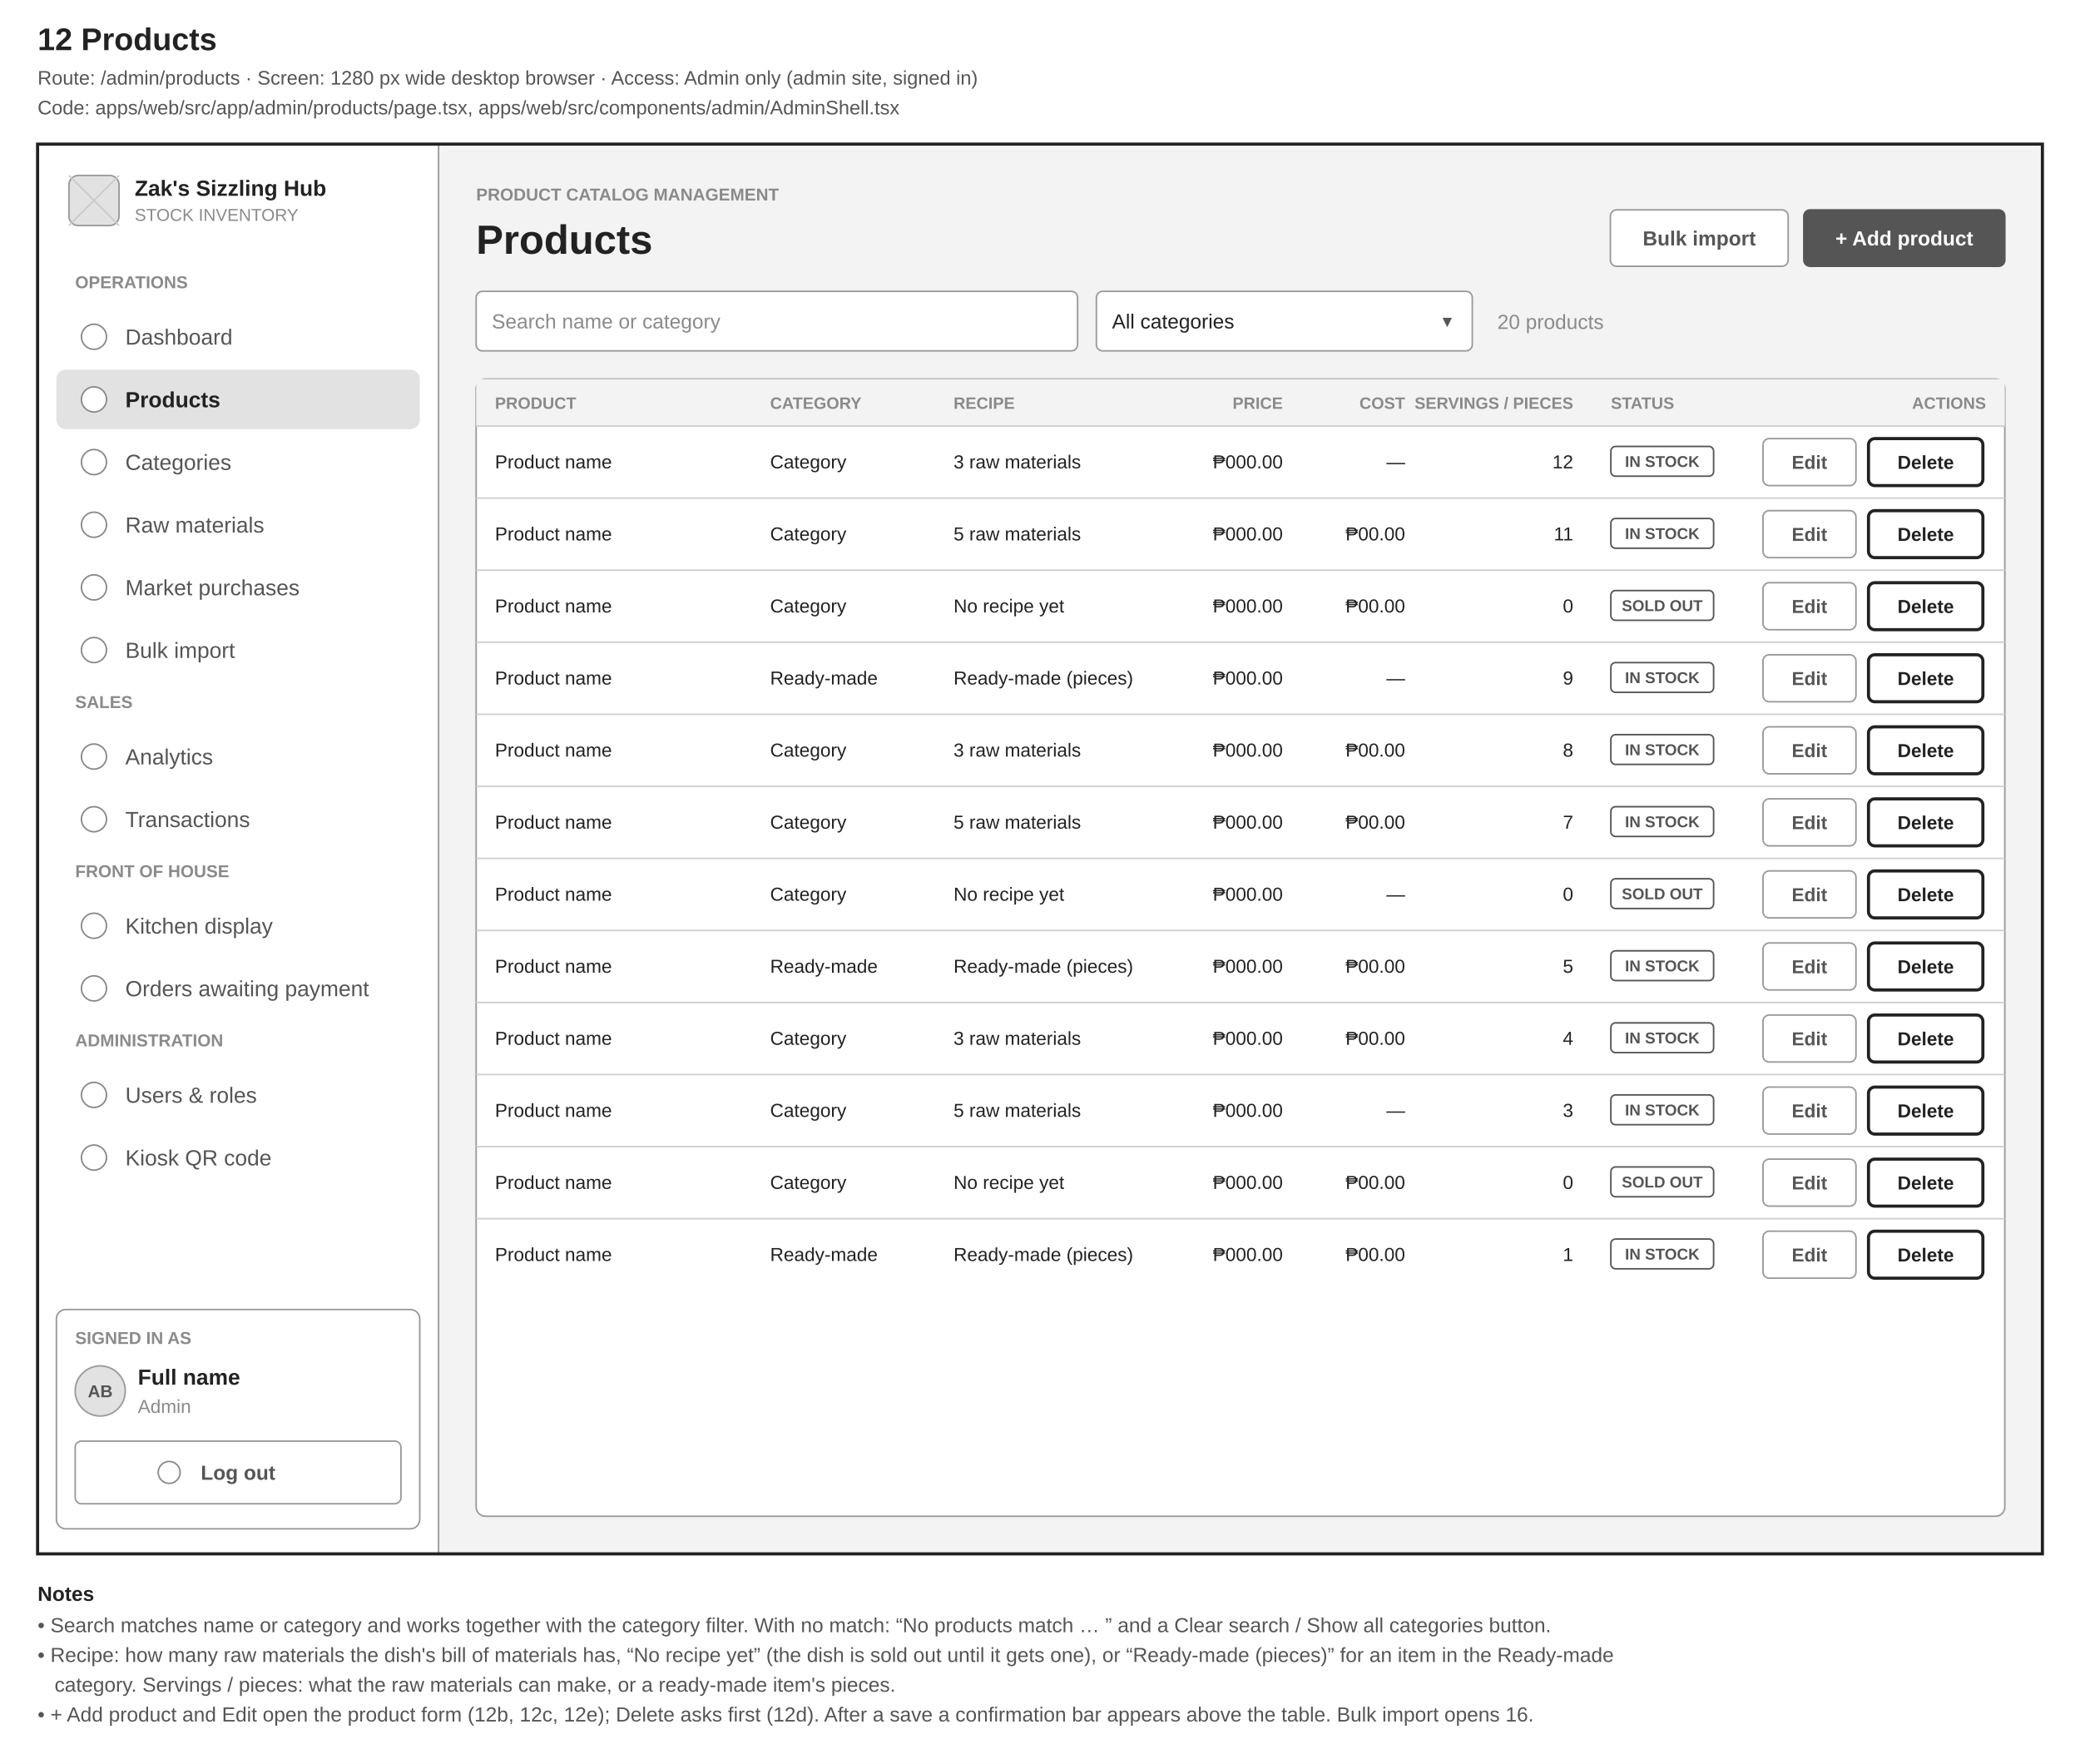
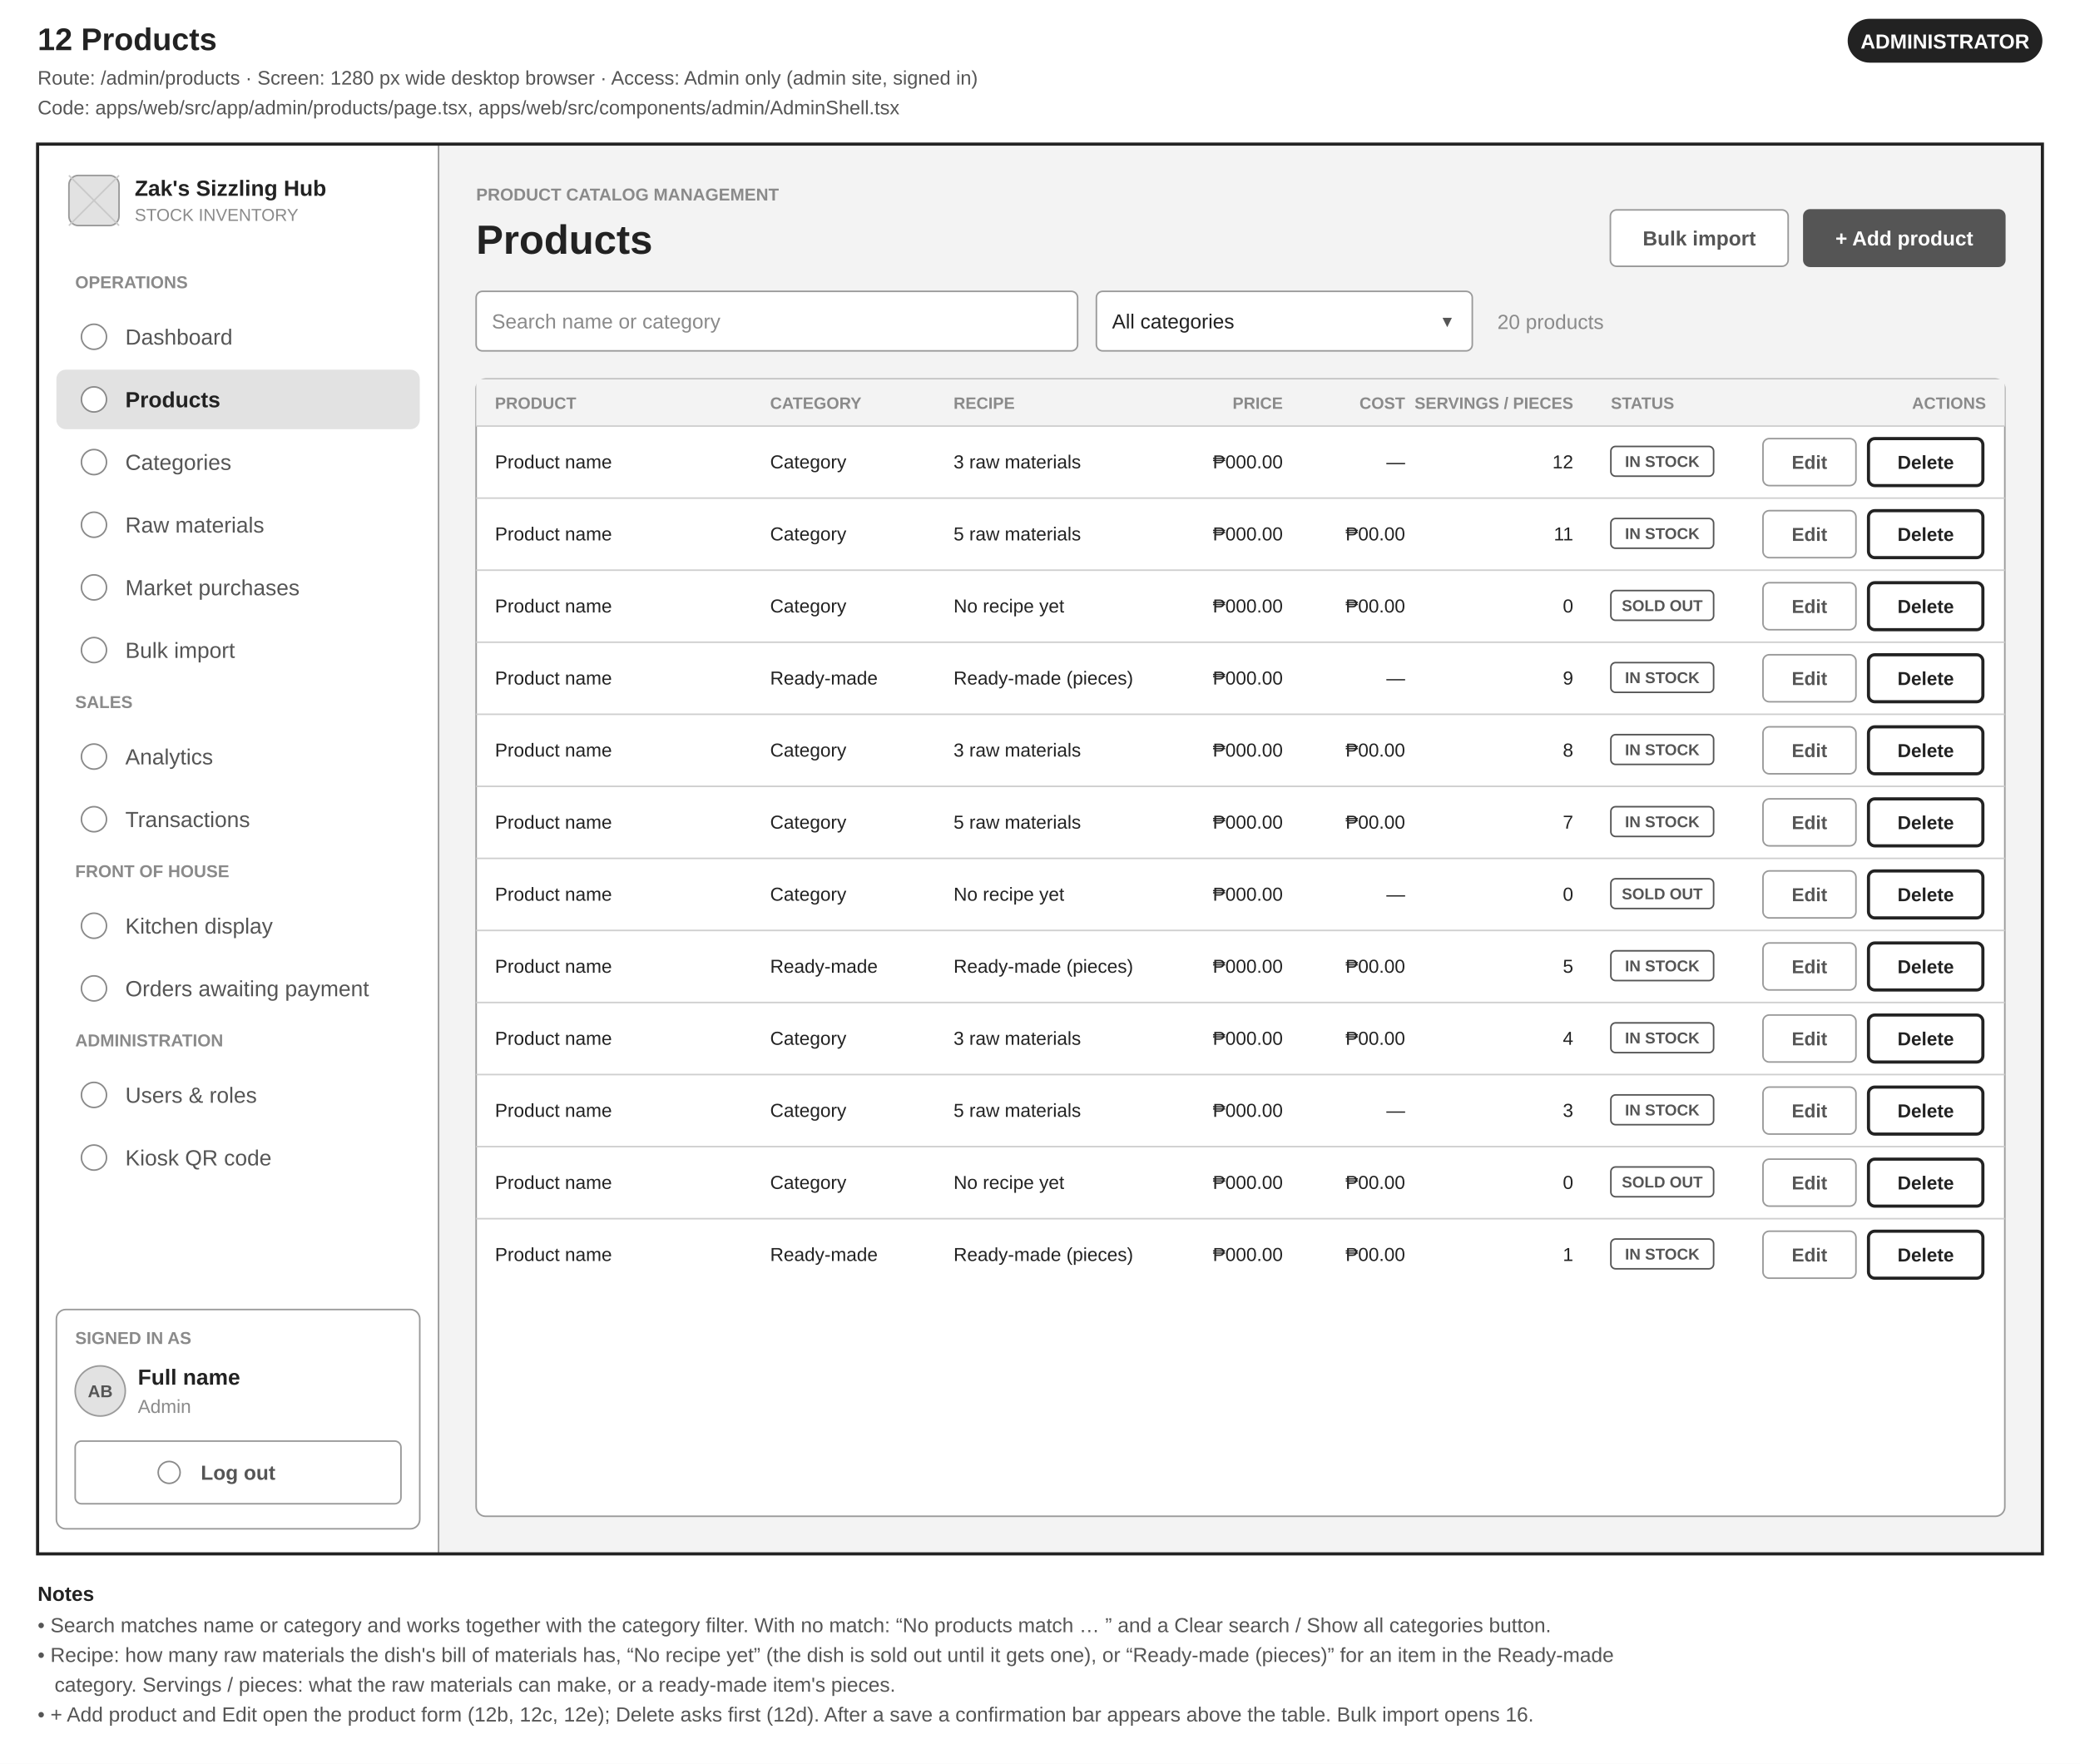
<svg xmlns="http://www.w3.org/2000/svg" width="1328" height="1126" viewBox="0 0 1328 1126">
  <rect x="0" y="0" width="1328" height="1126" fill="#ffffff" />
  <text x="24" y="32" font-family="Arial, Helvetica, sans-serif" font-size="20" font-weight="700" fill="#222222">12  Products</text>
  <text x="24" y="54" font-family="Arial, Helvetica, sans-serif" font-size="12.5" fill="#555555">Route: /admin/products   ·   Screen: 1280 px wide desktop browser   ·   Access: Admin only (admin site, signed in)</text>
  <text x="24" y="73" font-family="Arial, Helvetica, sans-serif" font-size="12.5" fill="#555555">Code: apps/web/src/app/admin/products/page.tsx, apps/web/src/components/admin/AdminShell.tsx</text>
+   <rect x="1179.67" y="12" width="124.33" height="28" rx="14" fill="#222222" />
+   <text x="1241.835" y="31" font-family="Arial, Helvetica, sans-serif" font-size="13" font-weight="700" fill="#ffffff" text-anchor="middle">ADMINISTRATOR</text>
  <text x="24" y="1022" font-family="Arial, Helvetica, sans-serif" font-size="13" font-weight="700" fill="#222222">Notes</text>
  <text x="24" y="1042" font-family="Arial, Helvetica, sans-serif" font-size="13" fill="#555555" xml:space="preserve">• Search matches name or category and works together with the category filter. With no match: “No products match … ” and a Clear search / Show all categories button.</text>
  <text x="24" y="1061" font-family="Arial, Helvetica, sans-serif" font-size="13" fill="#555555" xml:space="preserve">• Recipe: how many raw materials the dish's bill of materials has, “No recipe yet” (the dish is sold out until it gets one), or “Ready-made (pieces)” for an item in the Ready-made</text>
  <text x="24" y="1080" font-family="Arial, Helvetica, sans-serif" font-size="13" fill="#555555" xml:space="preserve">   category. Servings / pieces: what the raw materials can make, or a ready-made item's pieces.</text>
  <text x="24" y="1099" font-family="Arial, Helvetica, sans-serif" font-size="13" fill="#555555" xml:space="preserve">• + Add product and Edit open the product form (12b, 12c, 12e); Delete asks first (12d). After a save a confirmation bar appears above the table. Bulk import opens 16.</text>
  <g transform="translate(24,92)">
    <clipPath id="frame">
      <rect x="0" y="0" width="1280" height="900" />
    </clipPath>
    <g clip-path="url(#frame)">
      <rect x="0" y="0" width="1280" height="900" fill="#ffffff" />
      <rect x="0" y="0" width="1280" height="900" rx="0" fill="#f3f3f3" stroke="none" />
      <rect x="0" y="0" width="256" height="900" rx="0" fill="#ffffff" stroke="none" />
      <line x1="256" y1="0" x2="256" y2="900" stroke="#9a9a9a" stroke-width="1" />
      <rect x="20" y="20" width="32" height="32" rx="6" fill="#e2e2e2" stroke="#9a9a9a" stroke-width="1" />
      <line x1="20" y1="20" x2="52" y2="52" stroke="#c9c9c9" stroke-width="1" />
      <line x1="52" y1="20" x2="20" y2="52" stroke="#c9c9c9" stroke-width="1" />
      <text x="62" y="33" font-family="Arial, Helvetica, sans-serif" font-size="14" font-weight="700" text-anchor="start" fill="#222222">Zak's Sizzling Hub</text>
      <text x="62" y="49" font-family="Arial, Helvetica, sans-serif" font-size="11" font-weight="400" text-anchor="start" fill="#8a8a8a">STOCK INVENTORY</text>
      <text x="24" y="92" font-family="Arial, Helvetica, sans-serif" font-size="11" font-weight="700" text-anchor="start" fill="#8a8a8a">OPERATIONS</text>
      <circle cx="36" cy="123" r="8" fill="#ffffff" stroke="#8a8a8a" stroke-width="1" />
      <text x="56" y="128" font-family="Arial, Helvetica, sans-serif" font-size="14" font-weight="400" text-anchor="start" fill="#555555">Dashboard</text>
      <rect x="12" y="144" width="232" height="38" rx="6" fill="#e2e2e2" stroke="none" />
      <circle cx="36" cy="163" r="8" fill="#ffffff" stroke="#8a8a8a" stroke-width="1" />
      <text x="56" y="168" font-family="Arial, Helvetica, sans-serif" font-size="14" font-weight="700" text-anchor="start" fill="#222222">Products</text>
      <circle cx="36" cy="203" r="8" fill="#ffffff" stroke="#8a8a8a" stroke-width="1" />
      <text x="56" y="208" font-family="Arial, Helvetica, sans-serif" font-size="14" font-weight="400" text-anchor="start" fill="#555555">Categories</text>
      <circle cx="36" cy="243" r="8" fill="#ffffff" stroke="#8a8a8a" stroke-width="1" />
      <text x="56" y="248" font-family="Arial, Helvetica, sans-serif" font-size="14" font-weight="400" text-anchor="start" fill="#555555">Raw materials</text>
      <circle cx="36" cy="283" r="8" fill="#ffffff" stroke="#8a8a8a" stroke-width="1" />
      <text x="56" y="288" font-family="Arial, Helvetica, sans-serif" font-size="14" font-weight="400" text-anchor="start" fill="#555555">Market purchases</text>
      <circle cx="36" cy="323" r="8" fill="#ffffff" stroke="#8a8a8a" stroke-width="1" />
      <text x="56" y="328" font-family="Arial, Helvetica, sans-serif" font-size="14" font-weight="400" text-anchor="start" fill="#555555">Bulk import</text>
      <text x="24" y="360" font-family="Arial, Helvetica, sans-serif" font-size="11" font-weight="700" text-anchor="start" fill="#8a8a8a">SALES</text>
      <circle cx="36" cy="391" r="8" fill="#ffffff" stroke="#8a8a8a" stroke-width="1" />
      <text x="56" y="396" font-family="Arial, Helvetica, sans-serif" font-size="14" font-weight="400" text-anchor="start" fill="#555555">Analytics</text>
      <circle cx="36" cy="431" r="8" fill="#ffffff" stroke="#8a8a8a" stroke-width="1" />
      <text x="56" y="436" font-family="Arial, Helvetica, sans-serif" font-size="14" font-weight="400" text-anchor="start" fill="#555555">Transactions</text>
      <text x="24" y="468" font-family="Arial, Helvetica, sans-serif" font-size="11" font-weight="700" text-anchor="start" fill="#8a8a8a">FRONT OF HOUSE</text>
      <circle cx="36" cy="499" r="8" fill="#ffffff" stroke="#8a8a8a" stroke-width="1" />
      <text x="56" y="504" font-family="Arial, Helvetica, sans-serif" font-size="14" font-weight="400" text-anchor="start" fill="#555555">Kitchen display</text>
      <circle cx="36" cy="539" r="8" fill="#ffffff" stroke="#8a8a8a" stroke-width="1" />
      <text x="56" y="544" font-family="Arial, Helvetica, sans-serif" font-size="14" font-weight="400" text-anchor="start" fill="#555555">Orders awaiting payment</text>
      <text x="24" y="576" font-family="Arial, Helvetica, sans-serif" font-size="11" font-weight="700" text-anchor="start" fill="#8a8a8a">ADMINISTRATION</text>
      <circle cx="36" cy="607" r="8" fill="#ffffff" stroke="#8a8a8a" stroke-width="1" />
      <text x="56" y="612" font-family="Arial, Helvetica, sans-serif" font-size="14" font-weight="400" text-anchor="start" fill="#555555">Users &amp; roles</text>
      <circle cx="36" cy="647" r="8" fill="#ffffff" stroke="#8a8a8a" stroke-width="1" />
      <text x="56" y="652" font-family="Arial, Helvetica, sans-serif" font-size="14" font-weight="400" text-anchor="start" fill="#555555">Kiosk QR code</text>
      <rect x="12" y="744" width="232" height="140" rx="6" fill="#ffffff" stroke="#9a9a9a" stroke-width="1" />
      <text x="24" y="766" font-family="Arial, Helvetica, sans-serif" font-size="11" font-weight="700" text-anchor="start" fill="#8a8a8a">SIGNED IN AS</text>
      <circle cx="40" cy="796" r="16" fill="#e2e2e2" stroke="#9a9a9a" stroke-width="1" />
      <text x="40" y="800" font-family="Arial, Helvetica, sans-serif" font-size="11" font-weight="700" text-anchor="middle" fill="#555555">AB</text>
      <text x="64" y="792" font-family="Arial, Helvetica, sans-serif" font-size="14" font-weight="700" text-anchor="start" fill="#222222">Full name</text>
      <text x="64" y="810" font-family="Arial, Helvetica, sans-serif" font-size="12" font-weight="400" text-anchor="start" fill="#8a8a8a">Admin</text>
      <rect x="24" y="828" width="208" height="40" rx="4" fill="#ffffff" stroke="#9a9a9a" stroke-width="1" />
      <text x="128.0" y="852.68" font-family="Arial, Helvetica, sans-serif" font-size="13" font-weight="700" text-anchor="middle" fill="#555555">Log out</text>
      <circle cx="84" cy="848" r="7" fill="#ffffff" stroke="#8a8a8a" stroke-width="1" />
      <text x="280" y="36" font-family="Arial, Helvetica, sans-serif" font-size="11" font-weight="700" text-anchor="start" fill="#8a8a8a">PRODUCT CATALOG MANAGEMENT</text>
      <text x="280" y="70" font-family="Arial, Helvetica, sans-serif" font-size="26" font-weight="700" text-anchor="start" fill="#222222">Products</text>
      <rect x="1127.67" y="42" width="128.33" height="36" rx="4" fill="#555555" stroke="#555555" stroke-width="1" />
      <text x="1191.835" y="64.68" font-family="Arial, Helvetica, sans-serif" font-size="13" font-weight="700" text-anchor="middle" fill="#ffffff">+ Add product</text>
      <rect x="1004.16" y="42" width="113.51" height="36" rx="4" fill="#ffffff" stroke="#9a9a9a" stroke-width="1" />
      <text x="1060.915" y="64.68" font-family="Arial, Helvetica, sans-serif" font-size="13" font-weight="700" text-anchor="middle" fill="#555555">Bulk import</text>
      <rect x="280" y="94" width="384" height="38" rx="4" fill="#ffffff" stroke="#9a9a9a" stroke-width="1" />
      <text x="290" y="117.68" font-family="Arial, Helvetica, sans-serif" font-size="13" font-weight="400" text-anchor="start" fill="#8a8a8a">Search name or category</text>
      <rect x="676" y="94" width="240" height="38" rx="4" fill="#ffffff" stroke="#9a9a9a" stroke-width="1" />
      <text x="686" y="117.68" font-family="Arial, Helvetica, sans-serif" font-size="13" font-weight="400" text-anchor="start" fill="#222222">All categories</text>
      <text x="900" y="117.0" font-family="Arial, Helvetica, sans-serif" font-size="12" font-weight="400" text-anchor="middle" fill="#555555">▾</text>
      <text x="932" y="118" font-family="Arial, Helvetica, sans-serif" font-size="13" font-weight="400" text-anchor="start" fill="#8a8a8a">20 products</text>
      <rect x="280" y="150" width="976" height="726" rx="6" fill="#ffffff" stroke="#9a9a9a" stroke-width="1" />
      <rect x="280" y="150" width="976" height="30" rx="0" fill="#f3f3f3" stroke="none" stroke-width="1" />
      <text x="292" y="169.0" font-family="Arial, Helvetica, sans-serif" font-size="10.5" font-weight="700" text-anchor="start" fill="#8a8a8a">PRODUCT</text>
      <text x="467.68" y="169.0" font-family="Arial, Helvetica, sans-serif" font-size="10.5" font-weight="700" text-anchor="start" fill="#8a8a8a">CATEGORY</text>
      <text x="584.8" y="169.0" font-family="Arial, Helvetica, sans-serif" font-size="10.5" font-weight="700" text-anchor="start" fill="#8a8a8a">RECIPE</text>
      <text x="795.04" y="169.0" font-family="Arial, Helvetica, sans-serif" font-size="10.5" font-weight="700" text-anchor="end" fill="#8a8a8a">PRICE</text>
      <text x="873.12" y="169.0" font-family="Arial, Helvetica, sans-serif" font-size="10.5" font-weight="700" text-anchor="end" fill="#8a8a8a">COST</text>
      <text x="980.48" y="169.0" font-family="Arial, Helvetica, sans-serif" font-size="10.5" font-weight="700" text-anchor="end" fill="#8a8a8a">SERVINGS / PIECES</text>
      <text x="1004.48" y="169.0" font-family="Arial, Helvetica, sans-serif" font-size="10.5" font-weight="700" text-anchor="start" fill="#8a8a8a">STATUS</text>
      <text x="1244.0" y="169.0" font-family="Arial, Helvetica, sans-serif" font-size="10.5" font-weight="700" text-anchor="end" fill="#8a8a8a">ACTIONS</text>
      <line x1="280" y1="180" x2="1256" y2="180" stroke="#cfcfcf" stroke-width="1" />
      <text x="292" y="207.0" font-family="Arial, Helvetica, sans-serif" font-size="12" font-weight="400" text-anchor="start" fill="#222222">Product name</text>
      <text x="467.68" y="207.0" font-family="Arial, Helvetica, sans-serif" font-size="12" font-weight="400" text-anchor="start" fill="#222222">Category</text>
      <text x="584.8" y="207.0" font-family="Arial, Helvetica, sans-serif" font-size="12" font-weight="400" text-anchor="start" fill="#222222">3 raw materials</text>
      <text x="795.04" y="207.0" font-family="Arial, Helvetica, sans-serif" font-size="12" font-weight="400" text-anchor="end" fill="#222222">₱000.00</text>
      <text x="873.12" y="207.0" font-family="Arial, Helvetica, sans-serif" font-size="12" font-weight="400" text-anchor="end" fill="#222222">—</text>
      <text x="980.48" y="207.0" font-family="Arial, Helvetica, sans-serif" font-size="12" font-weight="400" text-anchor="end" fill="#222222">12</text>
      <rect x="1004.48" y="193.0" width="65.6" height="19" rx="3" fill="#ffffff" stroke="#555555" stroke-width="1" />
      <text x="1037.28" y="206.1" font-family="Arial, Helvetica, sans-serif" font-size="10" font-weight="700" text-anchor="middle" fill="#555555">IN STOCK</text>
      <rect x="1168.96" y="188.0" width="73.04" height="30" rx="4" fill="#ffffff" stroke="#222222" stroke-width="2" />
      <text x="1205.48" y="207.32" font-family="Arial, Helvetica, sans-serif" font-size="12" font-weight="700" text-anchor="middle" fill="#222222">Delete</text>
      <rect x="1101.6" y="188.0" width="59.36" height="30" rx="4" fill="#ffffff" stroke="#9a9a9a" stroke-width="1" />
      <text x="1131.28" y="207.32" font-family="Arial, Helvetica, sans-serif" font-size="12" font-weight="700" text-anchor="middle" fill="#555555">Edit</text>
      <line x1="280" y1="226" x2="1256" y2="226" stroke="#cfcfcf" stroke-width="1" />
      <text x="292" y="253.0" font-family="Arial, Helvetica, sans-serif" font-size="12" font-weight="400" text-anchor="start" fill="#222222">Product name</text>
      <text x="467.68" y="253.0" font-family="Arial, Helvetica, sans-serif" font-size="12" font-weight="400" text-anchor="start" fill="#222222">Category</text>
      <text x="584.8" y="253.0" font-family="Arial, Helvetica, sans-serif" font-size="12" font-weight="400" text-anchor="start" fill="#222222">5 raw materials</text>
      <text x="795.04" y="253.0" font-family="Arial, Helvetica, sans-serif" font-size="12" font-weight="400" text-anchor="end" fill="#222222">₱000.00</text>
      <text x="873.12" y="253.0" font-family="Arial, Helvetica, sans-serif" font-size="12" font-weight="400" text-anchor="end" fill="#222222">₱00.00</text>
      <text x="980.48" y="253.0" font-family="Arial, Helvetica, sans-serif" font-size="12" font-weight="400" text-anchor="end" fill="#222222">11</text>
      <rect x="1004.48" y="239.0" width="65.6" height="19" rx="3" fill="#ffffff" stroke="#555555" stroke-width="1" />
      <text x="1037.28" y="252.1" font-family="Arial, Helvetica, sans-serif" font-size="10" font-weight="700" text-anchor="middle" fill="#555555">IN STOCK</text>
      <rect x="1168.96" y="234.0" width="73.04" height="30" rx="4" fill="#ffffff" stroke="#222222" stroke-width="2" />
      <text x="1205.48" y="253.32" font-family="Arial, Helvetica, sans-serif" font-size="12" font-weight="700" text-anchor="middle" fill="#222222">Delete</text>
      <rect x="1101.6" y="234.0" width="59.36" height="30" rx="4" fill="#ffffff" stroke="#9a9a9a" stroke-width="1" />
      <text x="1131.28" y="253.32" font-family="Arial, Helvetica, sans-serif" font-size="12" font-weight="700" text-anchor="middle" fill="#555555">Edit</text>
      <line x1="280" y1="272" x2="1256" y2="272" stroke="#cfcfcf" stroke-width="1" />
      <text x="292" y="299.0" font-family="Arial, Helvetica, sans-serif" font-size="12" font-weight="400" text-anchor="start" fill="#222222">Product name</text>
      <text x="467.68" y="299.0" font-family="Arial, Helvetica, sans-serif" font-size="12" font-weight="400" text-anchor="start" fill="#222222">Category</text>
      <text x="584.8" y="299.0" font-family="Arial, Helvetica, sans-serif" font-size="12" font-weight="400" text-anchor="start" fill="#222222">No recipe yet</text>
      <text x="795.04" y="299.0" font-family="Arial, Helvetica, sans-serif" font-size="12" font-weight="400" text-anchor="end" fill="#222222">₱000.00</text>
      <text x="873.12" y="299.0" font-family="Arial, Helvetica, sans-serif" font-size="12" font-weight="400" text-anchor="end" fill="#222222">₱00.00</text>
      <text x="980.48" y="299.0" font-family="Arial, Helvetica, sans-serif" font-size="12" font-weight="400" text-anchor="end" fill="#222222">0</text>
      <rect x="1004.48" y="285.0" width="65.6" height="19" rx="3" fill="#ffffff" stroke="#555555" stroke-width="1" />
      <text x="1037.28" y="298.1" font-family="Arial, Helvetica, sans-serif" font-size="10" font-weight="700" text-anchor="middle" fill="#555555">SOLD OUT</text>
      <rect x="1168.96" y="280.0" width="73.04" height="30" rx="4" fill="#ffffff" stroke="#222222" stroke-width="2" />
      <text x="1205.48" y="299.32" font-family="Arial, Helvetica, sans-serif" font-size="12" font-weight="700" text-anchor="middle" fill="#222222">Delete</text>
      <rect x="1101.6" y="280.0" width="59.36" height="30" rx="4" fill="#ffffff" stroke="#9a9a9a" stroke-width="1" />
      <text x="1131.28" y="299.32" font-family="Arial, Helvetica, sans-serif" font-size="12" font-weight="700" text-anchor="middle" fill="#555555">Edit</text>
      <line x1="280" y1="318" x2="1256" y2="318" stroke="#cfcfcf" stroke-width="1" />
      <text x="292" y="345.0" font-family="Arial, Helvetica, sans-serif" font-size="12" font-weight="400" text-anchor="start" fill="#222222">Product name</text>
      <text x="467.68" y="345.0" font-family="Arial, Helvetica, sans-serif" font-size="12" font-weight="400" text-anchor="start" fill="#222222">Ready-made</text>
      <text x="584.8" y="345.0" font-family="Arial, Helvetica, sans-serif" font-size="12" font-weight="400" text-anchor="start" fill="#222222">Ready-made (pieces)</text>
      <text x="795.04" y="345.0" font-family="Arial, Helvetica, sans-serif" font-size="12" font-weight="400" text-anchor="end" fill="#222222">₱000.00</text>
      <text x="873.12" y="345.0" font-family="Arial, Helvetica, sans-serif" font-size="12" font-weight="400" text-anchor="end" fill="#222222">—</text>
      <text x="980.48" y="345.0" font-family="Arial, Helvetica, sans-serif" font-size="12" font-weight="400" text-anchor="end" fill="#222222">9</text>
      <rect x="1004.48" y="331.0" width="65.6" height="19" rx="3" fill="#ffffff" stroke="#555555" stroke-width="1" />
      <text x="1037.28" y="344.1" font-family="Arial, Helvetica, sans-serif" font-size="10" font-weight="700" text-anchor="middle" fill="#555555">IN STOCK</text>
      <rect x="1168.96" y="326.0" width="73.04" height="30" rx="4" fill="#ffffff" stroke="#222222" stroke-width="2" />
      <text x="1205.48" y="345.32" font-family="Arial, Helvetica, sans-serif" font-size="12" font-weight="700" text-anchor="middle" fill="#222222">Delete</text>
      <rect x="1101.6" y="326.0" width="59.36" height="30" rx="4" fill="#ffffff" stroke="#9a9a9a" stroke-width="1" />
      <text x="1131.28" y="345.32" font-family="Arial, Helvetica, sans-serif" font-size="12" font-weight="700" text-anchor="middle" fill="#555555">Edit</text>
      <line x1="280" y1="364" x2="1256" y2="364" stroke="#cfcfcf" stroke-width="1" />
      <text x="292" y="391.0" font-family="Arial, Helvetica, sans-serif" font-size="12" font-weight="400" text-anchor="start" fill="#222222">Product name</text>
      <text x="467.68" y="391.0" font-family="Arial, Helvetica, sans-serif" font-size="12" font-weight="400" text-anchor="start" fill="#222222">Category</text>
      <text x="584.8" y="391.0" font-family="Arial, Helvetica, sans-serif" font-size="12" font-weight="400" text-anchor="start" fill="#222222">3 raw materials</text>
      <text x="795.04" y="391.0" font-family="Arial, Helvetica, sans-serif" font-size="12" font-weight="400" text-anchor="end" fill="#222222">₱000.00</text>
      <text x="873.12" y="391.0" font-family="Arial, Helvetica, sans-serif" font-size="12" font-weight="400" text-anchor="end" fill="#222222">₱00.00</text>
      <text x="980.48" y="391.0" font-family="Arial, Helvetica, sans-serif" font-size="12" font-weight="400" text-anchor="end" fill="#222222">8</text>
      <rect x="1004.48" y="377.0" width="65.6" height="19" rx="3" fill="#ffffff" stroke="#555555" stroke-width="1" />
      <text x="1037.28" y="390.1" font-family="Arial, Helvetica, sans-serif" font-size="10" font-weight="700" text-anchor="middle" fill="#555555">IN STOCK</text>
      <rect x="1168.96" y="372.0" width="73.04" height="30" rx="4" fill="#ffffff" stroke="#222222" stroke-width="2" />
      <text x="1205.48" y="391.32" font-family="Arial, Helvetica, sans-serif" font-size="12" font-weight="700" text-anchor="middle" fill="#222222">Delete</text>
      <rect x="1101.6" y="372.0" width="59.36" height="30" rx="4" fill="#ffffff" stroke="#9a9a9a" stroke-width="1" />
      <text x="1131.28" y="391.32" font-family="Arial, Helvetica, sans-serif" font-size="12" font-weight="700" text-anchor="middle" fill="#555555">Edit</text>
      <line x1="280" y1="410" x2="1256" y2="410" stroke="#cfcfcf" stroke-width="1" />
      <text x="292" y="437.0" font-family="Arial, Helvetica, sans-serif" font-size="12" font-weight="400" text-anchor="start" fill="#222222">Product name</text>
      <text x="467.68" y="437.0" font-family="Arial, Helvetica, sans-serif" font-size="12" font-weight="400" text-anchor="start" fill="#222222">Category</text>
      <text x="584.8" y="437.0" font-family="Arial, Helvetica, sans-serif" font-size="12" font-weight="400" text-anchor="start" fill="#222222">5 raw materials</text>
      <text x="795.04" y="437.0" font-family="Arial, Helvetica, sans-serif" font-size="12" font-weight="400" text-anchor="end" fill="#222222">₱000.00</text>
      <text x="873.12" y="437.0" font-family="Arial, Helvetica, sans-serif" font-size="12" font-weight="400" text-anchor="end" fill="#222222">₱00.00</text>
      <text x="980.48" y="437.0" font-family="Arial, Helvetica, sans-serif" font-size="12" font-weight="400" text-anchor="end" fill="#222222">7</text>
      <rect x="1004.48" y="423.0" width="65.6" height="19" rx="3" fill="#ffffff" stroke="#555555" stroke-width="1" />
      <text x="1037.28" y="436.1" font-family="Arial, Helvetica, sans-serif" font-size="10" font-weight="700" text-anchor="middle" fill="#555555">IN STOCK</text>
      <rect x="1168.96" y="418.0" width="73.04" height="30" rx="4" fill="#ffffff" stroke="#222222" stroke-width="2" />
      <text x="1205.48" y="437.32" font-family="Arial, Helvetica, sans-serif" font-size="12" font-weight="700" text-anchor="middle" fill="#222222">Delete</text>
      <rect x="1101.6" y="418.0" width="59.36" height="30" rx="4" fill="#ffffff" stroke="#9a9a9a" stroke-width="1" />
      <text x="1131.28" y="437.32" font-family="Arial, Helvetica, sans-serif" font-size="12" font-weight="700" text-anchor="middle" fill="#555555">Edit</text>
      <line x1="280" y1="456" x2="1256" y2="456" stroke="#cfcfcf" stroke-width="1" />
      <text x="292" y="483.0" font-family="Arial, Helvetica, sans-serif" font-size="12" font-weight="400" text-anchor="start" fill="#222222">Product name</text>
      <text x="467.68" y="483.0" font-family="Arial, Helvetica, sans-serif" font-size="12" font-weight="400" text-anchor="start" fill="#222222">Category</text>
      <text x="584.8" y="483.0" font-family="Arial, Helvetica, sans-serif" font-size="12" font-weight="400" text-anchor="start" fill="#222222">No recipe yet</text>
      <text x="795.04" y="483.0" font-family="Arial, Helvetica, sans-serif" font-size="12" font-weight="400" text-anchor="end" fill="#222222">₱000.00</text>
      <text x="873.12" y="483.0" font-family="Arial, Helvetica, sans-serif" font-size="12" font-weight="400" text-anchor="end" fill="#222222">—</text>
      <text x="980.48" y="483.0" font-family="Arial, Helvetica, sans-serif" font-size="12" font-weight="400" text-anchor="end" fill="#222222">0</text>
      <rect x="1004.48" y="469.0" width="65.6" height="19" rx="3" fill="#ffffff" stroke="#555555" stroke-width="1" />
      <text x="1037.28" y="482.1" font-family="Arial, Helvetica, sans-serif" font-size="10" font-weight="700" text-anchor="middle" fill="#555555">SOLD OUT</text>
      <rect x="1168.96" y="464.0" width="73.04" height="30" rx="4" fill="#ffffff" stroke="#222222" stroke-width="2" />
      <text x="1205.48" y="483.32" font-family="Arial, Helvetica, sans-serif" font-size="12" font-weight="700" text-anchor="middle" fill="#222222">Delete</text>
      <rect x="1101.6" y="464.0" width="59.36" height="30" rx="4" fill="#ffffff" stroke="#9a9a9a" stroke-width="1" />
      <text x="1131.28" y="483.32" font-family="Arial, Helvetica, sans-serif" font-size="12" font-weight="700" text-anchor="middle" fill="#555555">Edit</text>
      <line x1="280" y1="502" x2="1256" y2="502" stroke="#cfcfcf" stroke-width="1" />
      <text x="292" y="529.0" font-family="Arial, Helvetica, sans-serif" font-size="12" font-weight="400" text-anchor="start" fill="#222222">Product name</text>
      <text x="467.68" y="529.0" font-family="Arial, Helvetica, sans-serif" font-size="12" font-weight="400" text-anchor="start" fill="#222222">Ready-made</text>
      <text x="584.8" y="529.0" font-family="Arial, Helvetica, sans-serif" font-size="12" font-weight="400" text-anchor="start" fill="#222222">Ready-made (pieces)</text>
      <text x="795.04" y="529.0" font-family="Arial, Helvetica, sans-serif" font-size="12" font-weight="400" text-anchor="end" fill="#222222">₱000.00</text>
      <text x="873.12" y="529.0" font-family="Arial, Helvetica, sans-serif" font-size="12" font-weight="400" text-anchor="end" fill="#222222">₱00.00</text>
      <text x="980.48" y="529.0" font-family="Arial, Helvetica, sans-serif" font-size="12" font-weight="400" text-anchor="end" fill="#222222">5</text>
      <rect x="1004.48" y="515.0" width="65.6" height="19" rx="3" fill="#ffffff" stroke="#555555" stroke-width="1" />
      <text x="1037.28" y="528.1" font-family="Arial, Helvetica, sans-serif" font-size="10" font-weight="700" text-anchor="middle" fill="#555555">IN STOCK</text>
      <rect x="1168.96" y="510.0" width="73.04" height="30" rx="4" fill="#ffffff" stroke="#222222" stroke-width="2" />
      <text x="1205.48" y="529.32" font-family="Arial, Helvetica, sans-serif" font-size="12" font-weight="700" text-anchor="middle" fill="#222222">Delete</text>
      <rect x="1101.6" y="510.0" width="59.36" height="30" rx="4" fill="#ffffff" stroke="#9a9a9a" stroke-width="1" />
      <text x="1131.28" y="529.32" font-family="Arial, Helvetica, sans-serif" font-size="12" font-weight="700" text-anchor="middle" fill="#555555">Edit</text>
      <line x1="280" y1="548" x2="1256" y2="548" stroke="#cfcfcf" stroke-width="1" />
      <text x="292" y="575.0" font-family="Arial, Helvetica, sans-serif" font-size="12" font-weight="400" text-anchor="start" fill="#222222">Product name</text>
      <text x="467.68" y="575.0" font-family="Arial, Helvetica, sans-serif" font-size="12" font-weight="400" text-anchor="start" fill="#222222">Category</text>
      <text x="584.8" y="575.0" font-family="Arial, Helvetica, sans-serif" font-size="12" font-weight="400" text-anchor="start" fill="#222222">3 raw materials</text>
      <text x="795.04" y="575.0" font-family="Arial, Helvetica, sans-serif" font-size="12" font-weight="400" text-anchor="end" fill="#222222">₱000.00</text>
      <text x="873.12" y="575.0" font-family="Arial, Helvetica, sans-serif" font-size="12" font-weight="400" text-anchor="end" fill="#222222">₱00.00</text>
      <text x="980.48" y="575.0" font-family="Arial, Helvetica, sans-serif" font-size="12" font-weight="400" text-anchor="end" fill="#222222">4</text>
      <rect x="1004.48" y="561.0" width="65.6" height="19" rx="3" fill="#ffffff" stroke="#555555" stroke-width="1" />
      <text x="1037.28" y="574.1" font-family="Arial, Helvetica, sans-serif" font-size="10" font-weight="700" text-anchor="middle" fill="#555555">IN STOCK</text>
      <rect x="1168.96" y="556.0" width="73.04" height="30" rx="4" fill="#ffffff" stroke="#222222" stroke-width="2" />
      <text x="1205.48" y="575.32" font-family="Arial, Helvetica, sans-serif" font-size="12" font-weight="700" text-anchor="middle" fill="#222222">Delete</text>
      <rect x="1101.6" y="556.0" width="59.36" height="30" rx="4" fill="#ffffff" stroke="#9a9a9a" stroke-width="1" />
      <text x="1131.28" y="575.32" font-family="Arial, Helvetica, sans-serif" font-size="12" font-weight="700" text-anchor="middle" fill="#555555">Edit</text>
      <line x1="280" y1="594" x2="1256" y2="594" stroke="#cfcfcf" stroke-width="1" />
      <text x="292" y="621.0" font-family="Arial, Helvetica, sans-serif" font-size="12" font-weight="400" text-anchor="start" fill="#222222">Product name</text>
      <text x="467.68" y="621.0" font-family="Arial, Helvetica, sans-serif" font-size="12" font-weight="400" text-anchor="start" fill="#222222">Category</text>
      <text x="584.8" y="621.0" font-family="Arial, Helvetica, sans-serif" font-size="12" font-weight="400" text-anchor="start" fill="#222222">5 raw materials</text>
      <text x="795.04" y="621.0" font-family="Arial, Helvetica, sans-serif" font-size="12" font-weight="400" text-anchor="end" fill="#222222">₱000.00</text>
      <text x="873.12" y="621.0" font-family="Arial, Helvetica, sans-serif" font-size="12" font-weight="400" text-anchor="end" fill="#222222">—</text>
      <text x="980.48" y="621.0" font-family="Arial, Helvetica, sans-serif" font-size="12" font-weight="400" text-anchor="end" fill="#222222">3</text>
      <rect x="1004.48" y="607.0" width="65.6" height="19" rx="3" fill="#ffffff" stroke="#555555" stroke-width="1" />
      <text x="1037.28" y="620.1" font-family="Arial, Helvetica, sans-serif" font-size="10" font-weight="700" text-anchor="middle" fill="#555555">IN STOCK</text>
      <rect x="1168.96" y="602.0" width="73.04" height="30" rx="4" fill="#ffffff" stroke="#222222" stroke-width="2" />
      <text x="1205.48" y="621.32" font-family="Arial, Helvetica, sans-serif" font-size="12" font-weight="700" text-anchor="middle" fill="#222222">Delete</text>
      <rect x="1101.6" y="602.0" width="59.36" height="30" rx="4" fill="#ffffff" stroke="#9a9a9a" stroke-width="1" />
      <text x="1131.28" y="621.32" font-family="Arial, Helvetica, sans-serif" font-size="12" font-weight="700" text-anchor="middle" fill="#555555">Edit</text>
      <line x1="280" y1="640" x2="1256" y2="640" stroke="#cfcfcf" stroke-width="1" />
      <text x="292" y="667.0" font-family="Arial, Helvetica, sans-serif" font-size="12" font-weight="400" text-anchor="start" fill="#222222">Product name</text>
      <text x="467.68" y="667.0" font-family="Arial, Helvetica, sans-serif" font-size="12" font-weight="400" text-anchor="start" fill="#222222">Category</text>
      <text x="584.8" y="667.0" font-family="Arial, Helvetica, sans-serif" font-size="12" font-weight="400" text-anchor="start" fill="#222222">No recipe yet</text>
      <text x="795.04" y="667.0" font-family="Arial, Helvetica, sans-serif" font-size="12" font-weight="400" text-anchor="end" fill="#222222">₱000.00</text>
      <text x="873.12" y="667.0" font-family="Arial, Helvetica, sans-serif" font-size="12" font-weight="400" text-anchor="end" fill="#222222">₱00.00</text>
      <text x="980.48" y="667.0" font-family="Arial, Helvetica, sans-serif" font-size="12" font-weight="400" text-anchor="end" fill="#222222">0</text>
      <rect x="1004.48" y="653.0" width="65.6" height="19" rx="3" fill="#ffffff" stroke="#555555" stroke-width="1" />
      <text x="1037.28" y="666.1" font-family="Arial, Helvetica, sans-serif" font-size="10" font-weight="700" text-anchor="middle" fill="#555555">SOLD OUT</text>
      <rect x="1168.96" y="648.0" width="73.04" height="30" rx="4" fill="#ffffff" stroke="#222222" stroke-width="2" />
      <text x="1205.48" y="667.32" font-family="Arial, Helvetica, sans-serif" font-size="12" font-weight="700" text-anchor="middle" fill="#222222">Delete</text>
      <rect x="1101.6" y="648.0" width="59.36" height="30" rx="4" fill="#ffffff" stroke="#9a9a9a" stroke-width="1" />
      <text x="1131.28" y="667.32" font-family="Arial, Helvetica, sans-serif" font-size="12" font-weight="700" text-anchor="middle" fill="#555555">Edit</text>
      <line x1="280" y1="686" x2="1256" y2="686" stroke="#cfcfcf" stroke-width="1" />
      <text x="292" y="713.0" font-family="Arial, Helvetica, sans-serif" font-size="12" font-weight="400" text-anchor="start" fill="#222222">Product name</text>
      <text x="467.68" y="713.0" font-family="Arial, Helvetica, sans-serif" font-size="12" font-weight="400" text-anchor="start" fill="#222222">Ready-made</text>
      <text x="584.8" y="713.0" font-family="Arial, Helvetica, sans-serif" font-size="12" font-weight="400" text-anchor="start" fill="#222222">Ready-made (pieces)</text>
      <text x="795.04" y="713.0" font-family="Arial, Helvetica, sans-serif" font-size="12" font-weight="400" text-anchor="end" fill="#222222">₱000.00</text>
      <text x="873.12" y="713.0" font-family="Arial, Helvetica, sans-serif" font-size="12" font-weight="400" text-anchor="end" fill="#222222">₱00.00</text>
      <text x="980.48" y="713.0" font-family="Arial, Helvetica, sans-serif" font-size="12" font-weight="400" text-anchor="end" fill="#222222">1</text>
      <rect x="1004.48" y="699.0" width="65.6" height="19" rx="3" fill="#ffffff" stroke="#555555" stroke-width="1" />
      <text x="1037.28" y="712.1" font-family="Arial, Helvetica, sans-serif" font-size="10" font-weight="700" text-anchor="middle" fill="#555555">IN STOCK</text>
      <rect x="1168.96" y="694.0" width="73.04" height="30" rx="4" fill="#ffffff" stroke="#222222" stroke-width="2" />
      <text x="1205.48" y="713.32" font-family="Arial, Helvetica, sans-serif" font-size="12" font-weight="700" text-anchor="middle" fill="#222222">Delete</text>
      <rect x="1101.6" y="694.0" width="59.36" height="30" rx="4" fill="#ffffff" stroke="#9a9a9a" stroke-width="1" />
      <text x="1131.28" y="713.32" font-family="Arial, Helvetica, sans-serif" font-size="12" font-weight="700" text-anchor="middle" fill="#555555">Edit</text>
    </g>
    <rect x="0" y="0" width="1280" height="900" fill="none" stroke="#222222" stroke-width="2" />
  </g>
</svg>
